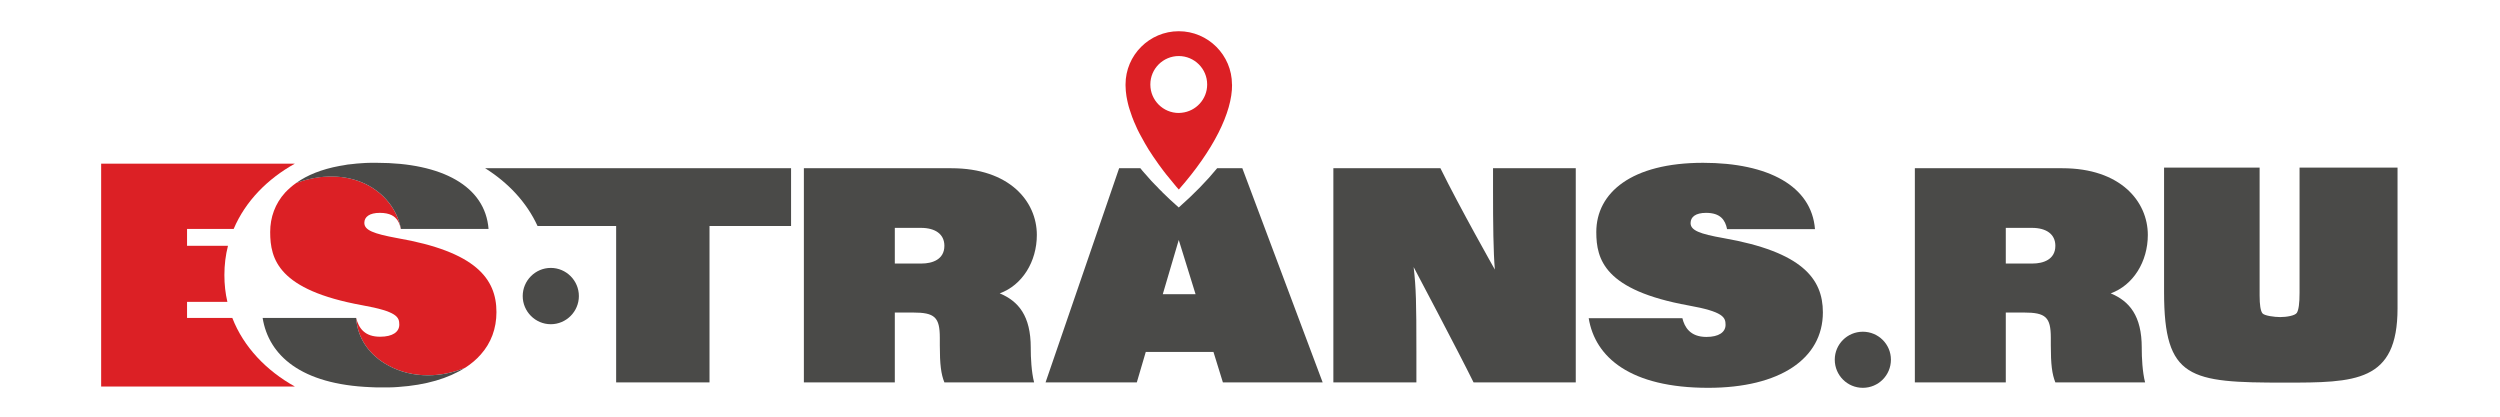
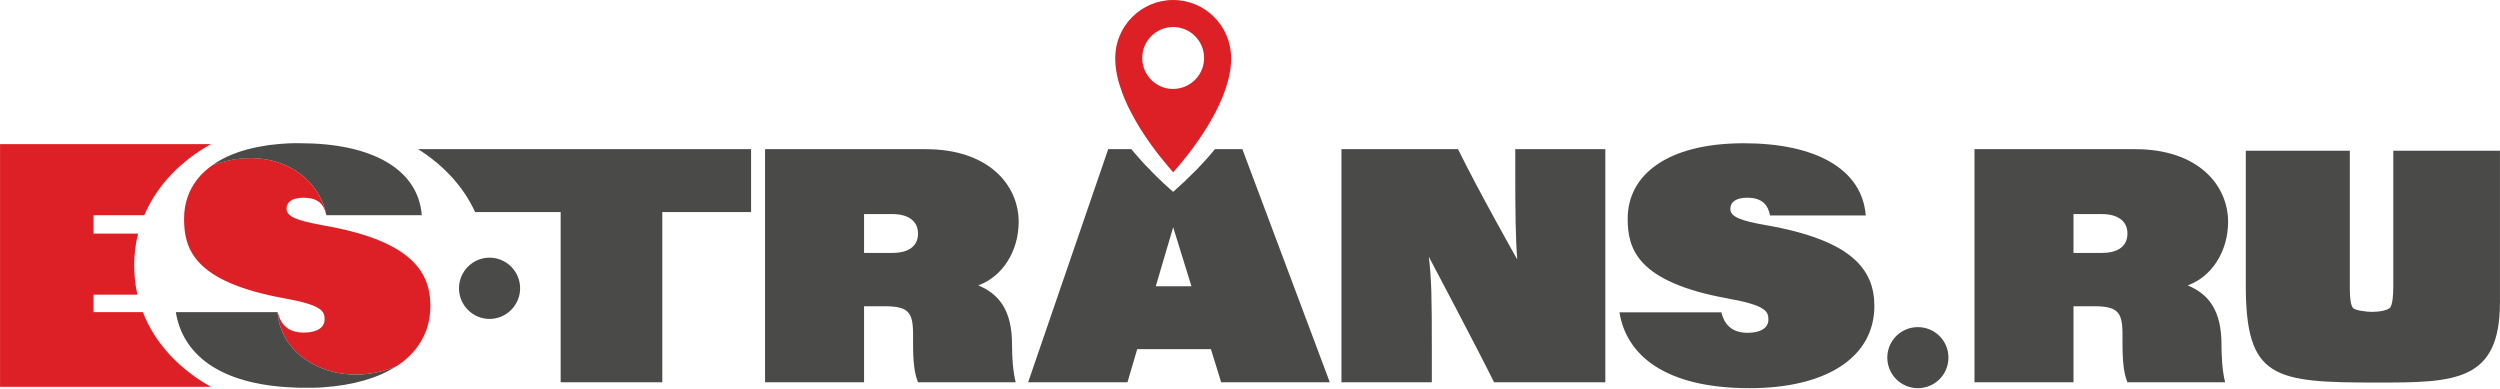
- <svg xmlns="http://www.w3.org/2000/svg" xml:space="preserve" width="150mm" height="25mm" version="1.1" style="shape-rendering:geometricPrecision; text-rendering:geometricPrecision; image-rendering:optimizeQuality; fill-rule:evenodd; clip-rule:evenodd" viewBox="0 0 15000 2500">
+ <svg xmlns="http://www.w3.org/2000/svg" xml:space="preserve" width="137.783mm" height="21.395mm" version="1.1" style="shape-rendering:geometricPrecision; text-rendering:geometricPrecision; image-rendering:optimizeQuality; fill-rule:evenodd; clip-rule:evenodd" viewBox="0 0 977.61 151.81">
  <defs>
    <style type="text/css">
   
    .fil0 {fill:#DC2025;fill-rule:nonzero}
    .fil1 {fill:#4A4A48;fill-rule:nonzero}
   
  </style>
  </defs>
  <g id="Слой_x0020_1">
-     <g id="_1829982485328">
-       <path class="fil0" d="M1769.64 2319.39l-1162.73 0 0 -1337.53 1162.38 0c-164.4,91.34 -296.67,225.22 -367.23,391.63l-279.77 0 0 101.34 245.55 0c-14.13,55.06 -21.5,113.86 -21.5,175.17 0,56.3 5.96,110.11 17.98,161.4l-242.03 0 0 96.35 271.64 0c68.09,175.16 204.65,316.55 375.71,411.64z" />
-       <path class="fil0" d="M2978.7 1872.71c0,98.85 -32.55,185.18 -93.88,254 -26.15,30.02 -57.38,56.3 -94.09,80.07 -0.2,0 -0.74,0 -0.93,0 -72.29,30.03 -148.09,45.04 -222.23,45.04 -83.13,0 -164.07,-18.76 -235.38,-57.55 -117.06,-62.56 -187.44,-165.16 -195.5,-286.52l0.39 0c6.75,27.52 18.82,57.55 43.44,80.07l0.4 0c21.8,20.02 53.8,32.53 99.7,32.53 75.12,0 115.16,-28.77 115.16,-72.57 0,-45.04 -12.81,-78.82 -222.58,-116.36 -502.78,-91.33 -552.09,-275.26 -552.09,-439.17 0,-88.83 29.72,-170.16 89.39,-236.47 19.16,-20.02 41,-40.04 66.23,-57.56 146.96,-55.05 295.59,-52.55 417.53,6.26 111.73,55.05 188.71,152.65 211.68,269.01l-1.32 0c-6.94,-35.04 -21.8,-66.32 -54.94,-82.58 -17.49,-8.76 -40.86,-13.77 -70.58,-13.77 -62.07,0 -93.1,23.78 -93.1,60.06 0,43.79 54.54,65.06 196.97,91.34 470.07,81.33 595.73,242.73 595.73,444.17z" />
-       <path class="fil0" d="M6902.08 506.41c0,-93.84 76.48,-170.16 170.47,-170.16 93.98,0 170.43,76.32 170.43,170.16l0 1.25c-0.1,87.58 -67.21,160.15 -153.09,168.91 -5.67,0 -11.48,1.25 -17.34,1.25 -93.99,0 -170.34,-76.32 -170.47,-170.16l0 -1.25zm489.76 1.25c0,0 0,0 0,-1.25 0,-175.17 -142.86,-319.05 -319.29,-319.05 -176.29,0 -319.3,143.88 -319.3,319.05l0 3.75c0,1.25 0,1.25 0,1.25l0 3.76c0,0 0,1.25 0.15,1.25 0.2,18.77 1.95,38.79 5.23,60.06 0.58,2.5 1.07,6.25 1.56,8.75 0.93,5.01 2.05,11.27 3.18,16.27 0.15,1.25 0.29,1.25 0.49,2.5 1.12,5.01 2.34,11.26 3.66,16.27 1.37,5 2.83,11.26 4.39,17.52 1.82,6.25 3.67,12.51 5.72,18.76 4.56,15.02 9.79,30.03 15.69,46.3 1.18,2.5 2.4,6.25 3.67,8.76 2.4,6.25 5.04,12.51 7.72,20.01 1.32,2.51 2.69,6.26 4.06,8.76 4.26,10.01 8.65,20.02 13.24,30.03 1.57,2.5 3.18,6.26 4.74,10.01 6.26,12.51 13.05,26.28 20.34,38.79 14.17,27.52 30.01,53.8 47.4,82.58 0.15,0 0.15,0 0.25,0 8.55,13.76 17.6,27.52 26.98,41.29 0.2,0 0.2,0 0.25,0 9.47,13.76 19.26,28.77 29.52,42.54 10.12,13.76 20.67,27.52 31.51,42.54 0,0 0.15,0 0.15,0 5.48,7.5 10.95,13.76 16.48,21.27 0.09,0 0.19,0 0.19,0 11.25,13.76 22.82,28.78 34.8,42.54 7.48,8.76 14.96,17.51 22.63,27.52 4.74,5.01 9.58,10.01 14.41,16.27l0.89 1.25c0.05,0 0.24,0 0.29,0 0.15,0 0.15,0 0.35,0l0.88 -1.25c204.63,-232.72 320.18,-461.69 318.26,-628.1l-0.49 0z" />
-       <path class="fil1" d="M2931.29 1373.49l-525.35 0c-22.97,-116.36 -99.9,-213.96 -211.68,-269.01 -121.94,-58.81 -270.57,-60.06 -417.53,-6.26 65.88,-47.54 152.63,-82.57 260.59,-102.59l22.83 -3.76c17.25,-3.75 35.53,-6.25 53.76,-7.5 17.69,-2.51 35.73,-3.76 54.2,-5.01 17.89,-1.25 35.92,-2.5 54.6,-2.5 2.78,0 5.81,0 8.85,0 9.38,0 19.15,0 29.13,0 391.77,0 650.47,140.13 670.6,396.63z" />
-       <path class="fil1" d="M2789.8 2206.78c-99.17,63.81 -234.98,103.85 -400.77,115.11 -17.7,1.25 -35.58,2.5 -54.01,2.5 -14.31,0 -28.64,0 -43.3,0l-10.51 0c-19.01,0 -37.1,0 -54.93,-1.25 -421.15,-16.26 -614.36,-191.43 -650.48,-415.39l560.89 0c8.11,121.36 78.49,223.96 195.5,286.52 71.36,38.79 152.25,57.55 235.43,57.55 74.09,0 149.89,-15.01 222.18,-45.04z" />
-       <path class="fil1" d="M12034.75 1581.18l160.65 0c63.81,0 136.76,-23.77 136.76,-106.35 0,-70.06 -54.68,-107.6 -140.39,-107.6l-157.02 0 0 213.95zm0 294.04l0 419.15 -545.65 0 0 -1284.98 885.1 0c348.45,0 512.74,198.94 512.74,400.38 0,160.15 -87.59,301.54 -222.59,350.34 113.11,47.54 186.18,135.12 186.18,326.56l0 6.25c0,50.05 3.62,137.63 20.01,201.45l-538.38 0c-20.02,-50.05 -27.28,-107.61 -27.28,-222.72l0 -45.04c0,-123.87 -31.03,-151.39 -160.65,-151.39l-109.48 0z" />
-       <path class="fil1" d="M2910.87 1009.39c137.58,86.33 249.06,203.94 314.36,346.58l471.64 0 0 938.4 560.2 0 0 -938.4 489.34 0 0 -346.58 -1835.54 0z" />
-       <path class="fil1" d="M5368.88 1581.18l160.55 0c63.87,0 136.89,-23.77 136.89,-106.35 0,-70.06 -54.79,-107.6 -140.56,-107.6l-156.88 0 0 213.95zm0 294.04l0 419.15 -545.65 0 0 -1284.98 885.03 0c348.57,0 512.79,198.94 512.79,400.38 0,160.15 -87.58,301.54 -222.67,350.34 113.14,47.54 186.16,135.12 186.16,326.56l0 6.25c0,50.05 3.67,137.63 20.1,201.45l-538.32 0c-20.08,-50.05 -27.41,-107.61 -27.41,-222.72l0 -45.04c0,-123.87 -30.99,-151.39 -160.55,-151.39l-109.48 0z" />
-       <path class="fil1" d="M8000.19 2294.37l0 -1284.98 642.36 0c114.91,233.97 326.59,608.08 326.59,608.08 -9.1,-107.6 -10.95,-269.01 -10.95,-481.71l0 -126.37 496.37 0 0 1284.98 -613.18 0c-89.4,-181.43 -359.48,-691.91 -359.48,-691.91 14.61,127.62 16.47,211.45 16.47,506.73l0 185.18 -498.18 0z" />
-       <path class="fil1" d="M10094.23 1909c12.75,52.55 45.6,112.6 144.18,112.6 74.77,0 114.93,-28.77 114.93,-72.56 0,-45.05 -12.76,-78.83 -222.65,-116.37 -503.6,-91.33 -552.92,-275.26 -552.92,-440.42 0,-236.47 211.72,-415.39 640.56,-415.39 392.26,0 651.38,140.13 671.52,397.88l-527.37 0c-11.01,-55.05 -40.17,-97.6 -125.92,-97.6 -62.02,0 -93.07,23.78 -93.07,61.31 0,43.8 54.74,65.07 197.09,90.09 470.7,82.58 596.7,242.73 596.7,445.42 0,279.02 -259.13,452.94 -687.97,452.94 -467.15,0 -678.78,-182.68 -717.14,-417.9l562.06 0z" />
-       <path class="fil1" d="M3473.27 1776.37c0,-92.59 -75.46,-168.91 -168.53,-168.91 -93.01,0 -168.47,76.32 -168.47,168.91 0,92.59 75.46,168.91 168.47,168.91 93.07,0 168.53,-76.32 168.53,-168.91z" />
-       <path class="fil1" d="M11345.54 2157.99c0,-92.59 -75.45,-167.66 -168.54,-167.66 -92.96,0 -168.41,75.07 -168.41,167.66 0,93.83 75.45,168.91 168.41,168.91 93.09,0 168.54,-75.08 168.54,-168.91z" />
-       <path class="fil1" d="M6976.71 1765.11l95.84 -325.31 100.82 325.31 -196.66 0zm360.64 529.26l598.62 0 -482 -1284.98 -151.07 0c-62.51,76.32 -139.35,155.15 -228.73,233.97l-1.23 1.25c-0.25,0 -0.25,0 -0.54,0l-0.29 0 -1.17 -1.25c-6.75,-6.25 -13.15,-11.26 -19.56,-17.51 -10.26,-10.01 -20.47,-18.77 -30.44,-27.53 -16.33,-15.01 -31.82,-31.28 -47.02,-45.04 0,-1.25 -0.3,-1.25 -0.3,-1.25 -7.57,-6.26 -14.9,-15.02 -22.18,-21.27 0,-1.26 -0.29,-1.26 -0.29,-1.26 -14.62,-15.01 -28.94,-28.77 -42.68,-43.79 -13.73,-15.01 -26.88,-30.03 -39.68,-45.04 -0.3,0 -0.3,0 -0.3,0 -9.38,-10.01 -18.13,-21.27 -26.33,-31.28l-127.37 0 -441.44 1284.98 547.5 0 53.75 -182.68 406.2 0 56.55 182.68z" />
-       <path class="fil1" d="M14385.23 1005.67l0 844.36c0,443.65 -252.2,445.73 -678.06,445.73 -569.09,0 -722.76,-21.05 -722.76,-542.33l0 -747.76 573.29 0 0 768c0,55.06 5.54,90.44 16.39,105.64 10.99,15.38 73.96,23.15 107.25,23.15 37.76,0 88.73,-8.48 99.6,-25.28 10.97,-16.98 16.39,-56.95 16.39,-119.75l0 -751.76 587.9 0z" />
+     <g id="_2745686602112">
+       <path class="fil0" d="M82.5 151.27l-82.5 0 0 -94.9 82.47 0c-11.66,6.48 -21.05,15.98 -26.06,27.79l-19.85 0 0 7.19 17.42 0c-1,3.91 -1.53,8.08 -1.53,12.43 0,3.99 0.42,7.81 1.28,11.45l-17.17 0 0 6.84 19.27 0c4.83,12.43 14.52,22.46 26.66,29.21z" />
+       <path class="fil0" d="M168.29 119.58c0,7.01 -2.31,13.14 -6.66,18.02 -1.86,2.13 -4.07,3.99 -6.68,5.68 -0.01,0 -0.05,0 -0.07,0 -5.13,2.13 -10.51,3.2 -15.77,3.2 -5.9,0 -11.64,-1.33 -16.7,-4.08 -8.31,-4.44 -13.3,-11.72 -13.87,-20.33l0.03 0c0.48,1.95 1.34,4.08 3.08,5.68l0.03 0c1.55,1.42 3.82,2.31 7.07,2.31 5.33,0 8.17,-2.04 8.17,-5.15 0,-3.2 -0.91,-5.59 -15.79,-8.26 -35.67,-6.48 -39.17,-19.53 -39.17,-31.16 0,-6.3 2.11,-12.07 6.34,-16.78 1.36,-1.42 2.91,-2.84 4.7,-4.08 10.43,-3.91 20.97,-3.73 29.62,0.44 7.93,3.91 13.39,10.83 15.02,19.09l-0.09 0c-0.49,-2.49 -1.55,-4.71 -3.9,-5.86 -1.24,-0.62 -2.9,-0.98 -5.01,-0.98 -4.4,0 -6.61,1.69 -6.61,4.26 0,3.11 3.87,4.62 13.98,6.48 33.35,5.77 42.27,17.22 42.27,31.52z" />
+       <path class="fil0" d="M446.66 22.64c0,-6.66 5.43,-12.07 12.1,-12.07 6.67,0 12.09,5.42 12.09,12.07l0 0.09c-0.01,6.21 -4.77,11.36 -10.86,11.98 -0.4,0 -0.81,0.09 -1.23,0.09 -6.67,0 -12.09,-5.42 -12.1,-12.07l0 -0.09zm34.75 0.09c0,0 0,0 0,-0.09 0,-12.43 -10.14,-22.64 -22.65,-22.64 -12.51,0 -22.66,10.21 -22.66,22.64l0 0.27c0,0.09 0,0.09 0,0.09l0 0.27c0,0 0,0.09 0.01,0.09 0.01,1.33 0.14,2.75 0.37,4.26 0.04,0.18 0.08,0.44 0.11,0.62 0.07,0.36 0.15,0.8 0.23,1.15 0.01,0.09 0.02,0.09 0.03,0.18 0.08,0.36 0.17,0.8 0.26,1.15 0.1,0.35 0.2,0.8 0.31,1.24 0.13,0.44 0.26,0.89 0.41,1.33 0.32,1.07 0.69,2.13 1.11,3.29 0.08,0.18 0.17,0.44 0.26,0.62 0.17,0.44 0.36,0.89 0.55,1.42 0.09,0.18 0.19,0.44 0.29,0.62 0.3,0.71 0.61,1.42 0.94,2.13 0.11,0.18 0.23,0.44 0.34,0.71 0.44,0.89 0.93,1.86 1.44,2.75 1.01,1.95 2.13,3.82 3.36,5.86 0.01,0 0.01,0 0.02,0 0.61,0.98 1.25,1.95 1.91,2.93 0.01,0 0.01,0 0.02,0 0.67,0.98 1.37,2.04 2.09,3.02 0.72,0.98 1.47,1.95 2.24,3.02 0,0 0.01,0 0.01,0 0.39,0.53 0.78,0.98 1.17,1.51 0.01,0 0.01,0 0.01,0 0.8,0.98 1.62,2.04 2.47,3.02 0.53,0.62 1.06,1.24 1.61,1.95 0.34,0.36 0.68,0.71 1.02,1.15l0.06 0.09c0,0 0.02,0 0.02,0 0.01,0 0.01,0 0.02,0l0.06 -0.09c14.52,-16.51 22.72,-32.76 22.58,-44.57l-0.03 0z" />
+       <path class="fil1" d="M164.92 84.16l-37.28 0c-1.63,-8.26 -7.09,-15.18 -15.02,-19.09 -8.65,-4.17 -19.2,-4.26 -29.62,-0.44 4.67,-3.37 10.83,-5.86 18.49,-7.28l1.62 -0.27c1.22,-0.27 2.52,-0.44 3.81,-0.53 1.26,-0.18 2.54,-0.27 3.85,-0.36 1.27,-0.09 2.55,-0.18 3.87,-0.18 0.2,0 0.41,0 0.63,0 0.67,0 1.36,0 2.07,0 27.8,0 46.15,9.94 47.58,28.14z" />
+       <path class="fil1" d="M154.88 143.28c-7.04,4.53 -16.67,7.37 -28.44,8.17 -1.26,0.09 -2.52,0.18 -3.83,0.18 -1.02,0 -2.03,0 -3.07,0l-0.75 0c-1.35,0 -2.63,0 -3.9,-0.09 -29.88,-1.15 -43.59,-13.58 -46.15,-29.47l39.8 0c0.58,8.61 5.57,15.89 13.87,20.33 5.06,2.75 10.8,4.08 16.7,4.08 5.26,0 10.64,-1.07 15.76,-3.2z" />
+       <path class="fil1" d="M810.84 98.9l11.4 0c4.53,0 9.7,-1.69 9.7,-7.55 0,-4.97 -3.88,-7.63 -9.96,-7.63l-11.14 0 0 15.18zm0 20.86l0 29.74 -38.72 0 0 -91.17 62.8 0c24.72,0 36.38,14.12 36.38,28.41 0,11.36 -6.21,21.4 -15.79,24.86 8.03,3.37 13.21,9.59 13.21,23.17l0 0.44c0,3.55 0.26,9.77 1.42,14.29l-38.2 0c-1.42,-3.55 -1.94,-7.64 -1.94,-15.8l0 -3.2c0,-8.79 -2.2,-10.74 -11.4,-10.74l-7.77 0z" />
+       <path class="fil1" d="M163.47 58.33c9.76,6.13 17.67,14.47 22.3,24.59l33.46 0 0 66.58 39.75 0 0 -66.58 34.72 0 0 -24.59 -130.24 0z" />
+       <path class="fil1" d="M337.88 98.9l11.39 0c4.53,0 9.71,-1.69 9.71,-7.55 0,-4.97 -3.89,-7.63 -9.97,-7.63l-11.13 0 0 15.18zm0 20.86l0 29.74 -38.72 0 0 -91.17 62.8 0c24.73,0 36.38,14.12 36.38,28.41 0,11.36 -6.21,21.4 -15.8,24.86 8.03,3.37 13.21,9.59 13.21,23.17l0 0.44c0,3.55 0.26,9.77 1.43,14.29l-38.2 0c-1.42,-3.55 -1.94,-7.64 -1.94,-15.8l0 -3.2c0,-8.79 -2.2,-10.74 -11.39,-10.74l-7.77 0z" />
+       <path class="fil1" d="M524.57 149.5l0 -91.17 45.58 0c8.15,16.6 23.17,43.15 23.17,43.15 -0.65,-7.63 -0.78,-19.09 -0.78,-34.18l0 -8.97 35.22 0 0 91.17 -43.51 0c-6.34,-12.87 -25.51,-49.09 -25.51,-49.09 1.04,9.06 1.17,15 1.17,35.95l0 13.14 -35.35 0z" />
+       <path class="fil1" d="M673.15 122.16c0.9,3.73 3.24,7.99 10.23,7.99 5.31,0 8.15,-2.04 8.15,-5.15 0,-3.2 -0.91,-5.59 -15.8,-8.26 -35.73,-6.48 -39.23,-19.53 -39.23,-31.25 0,-16.78 15.02,-29.47 45.45,-29.47 27.83,0 46.22,9.94 47.65,28.23l-37.42 0c-0.78,-3.91 -2.85,-6.93 -8.93,-6.93 -4.4,0 -6.6,1.69 -6.6,4.35 0,3.11 3.88,4.62 13.98,6.39 33.4,5.86 42.34,17.22 42.34,31.6 0,19.8 -18.39,32.14 -48.81,32.14 -33.15,0 -48.16,-12.96 -50.88,-29.65l39.88 0z" />
+       <path class="fil1" d="M203.38 112.74c0,-6.57 -5.35,-11.98 -11.96,-11.98 -6.6,0 -11.95,5.42 -11.95,11.98 0,6.57 5.35,11.98 11.95,11.98 6.6,0 11.96,-5.42 11.96,-11.98z" />
+       <path class="fil1" d="M761.94 139.82c0,-6.57 -5.35,-11.9 -11.96,-11.9 -6.6,0 -11.95,5.33 -11.95,11.9 0,6.66 5.35,11.98 11.95,11.98 6.61,0 11.96,-5.33 11.96,-11.98z" />
+       <path class="fil1" d="M451.96 111.95l6.8 -23.08 7.15 23.08 -13.95 0zm25.59 37.55l42.47 0 -34.2 -91.17 -10.72 0c-4.44,5.42 -9.89,11.01 -16.23,16.6l-0.09 0.09c-0.02,0 -0.02,0 -0.04,0l-0.02 0 -0.08 -0.09c-0.48,-0.44 -0.93,-0.8 -1.39,-1.24 -0.73,-0.71 -1.45,-1.33 -2.16,-1.95 -1.16,-1.07 -2.26,-2.22 -3.34,-3.2 0,-0.09 -0.02,-0.09 -0.02,-0.09 -0.54,-0.44 -1.06,-1.07 -1.57,-1.51 0,-0.09 -0.02,-0.09 -0.02,-0.09 -1.04,-1.07 -2.05,-2.04 -3.03,-3.11 -0.97,-1.07 -1.91,-2.13 -2.82,-3.2 -0.02,0 -0.02,0 -0.02,0 -0.67,-0.71 -1.29,-1.51 -1.87,-2.22l-9.04 0 -31.32 91.17 38.85 0 3.81 -12.96 28.82 0 4.01 12.96z" />
+       <path class="fil1" d="M977.61 58.95l0 59.33c0,31.17 -17.89,31.32 -48.11,31.32 -40.38,0 -51.28,-1.48 -51.28,-38.11l0 -52.54 40.68 0 0 53.96c0,3.87 0.39,6.35 1.16,7.42 0.78,1.08 5.25,1.63 7.61,1.63 2.68,0 6.3,-0.6 7.07,-1.78 0.78,-1.19 1.16,-4 1.16,-8.41l0 -52.82 41.71 0z" />
    </g>
  </g>
</svg>
